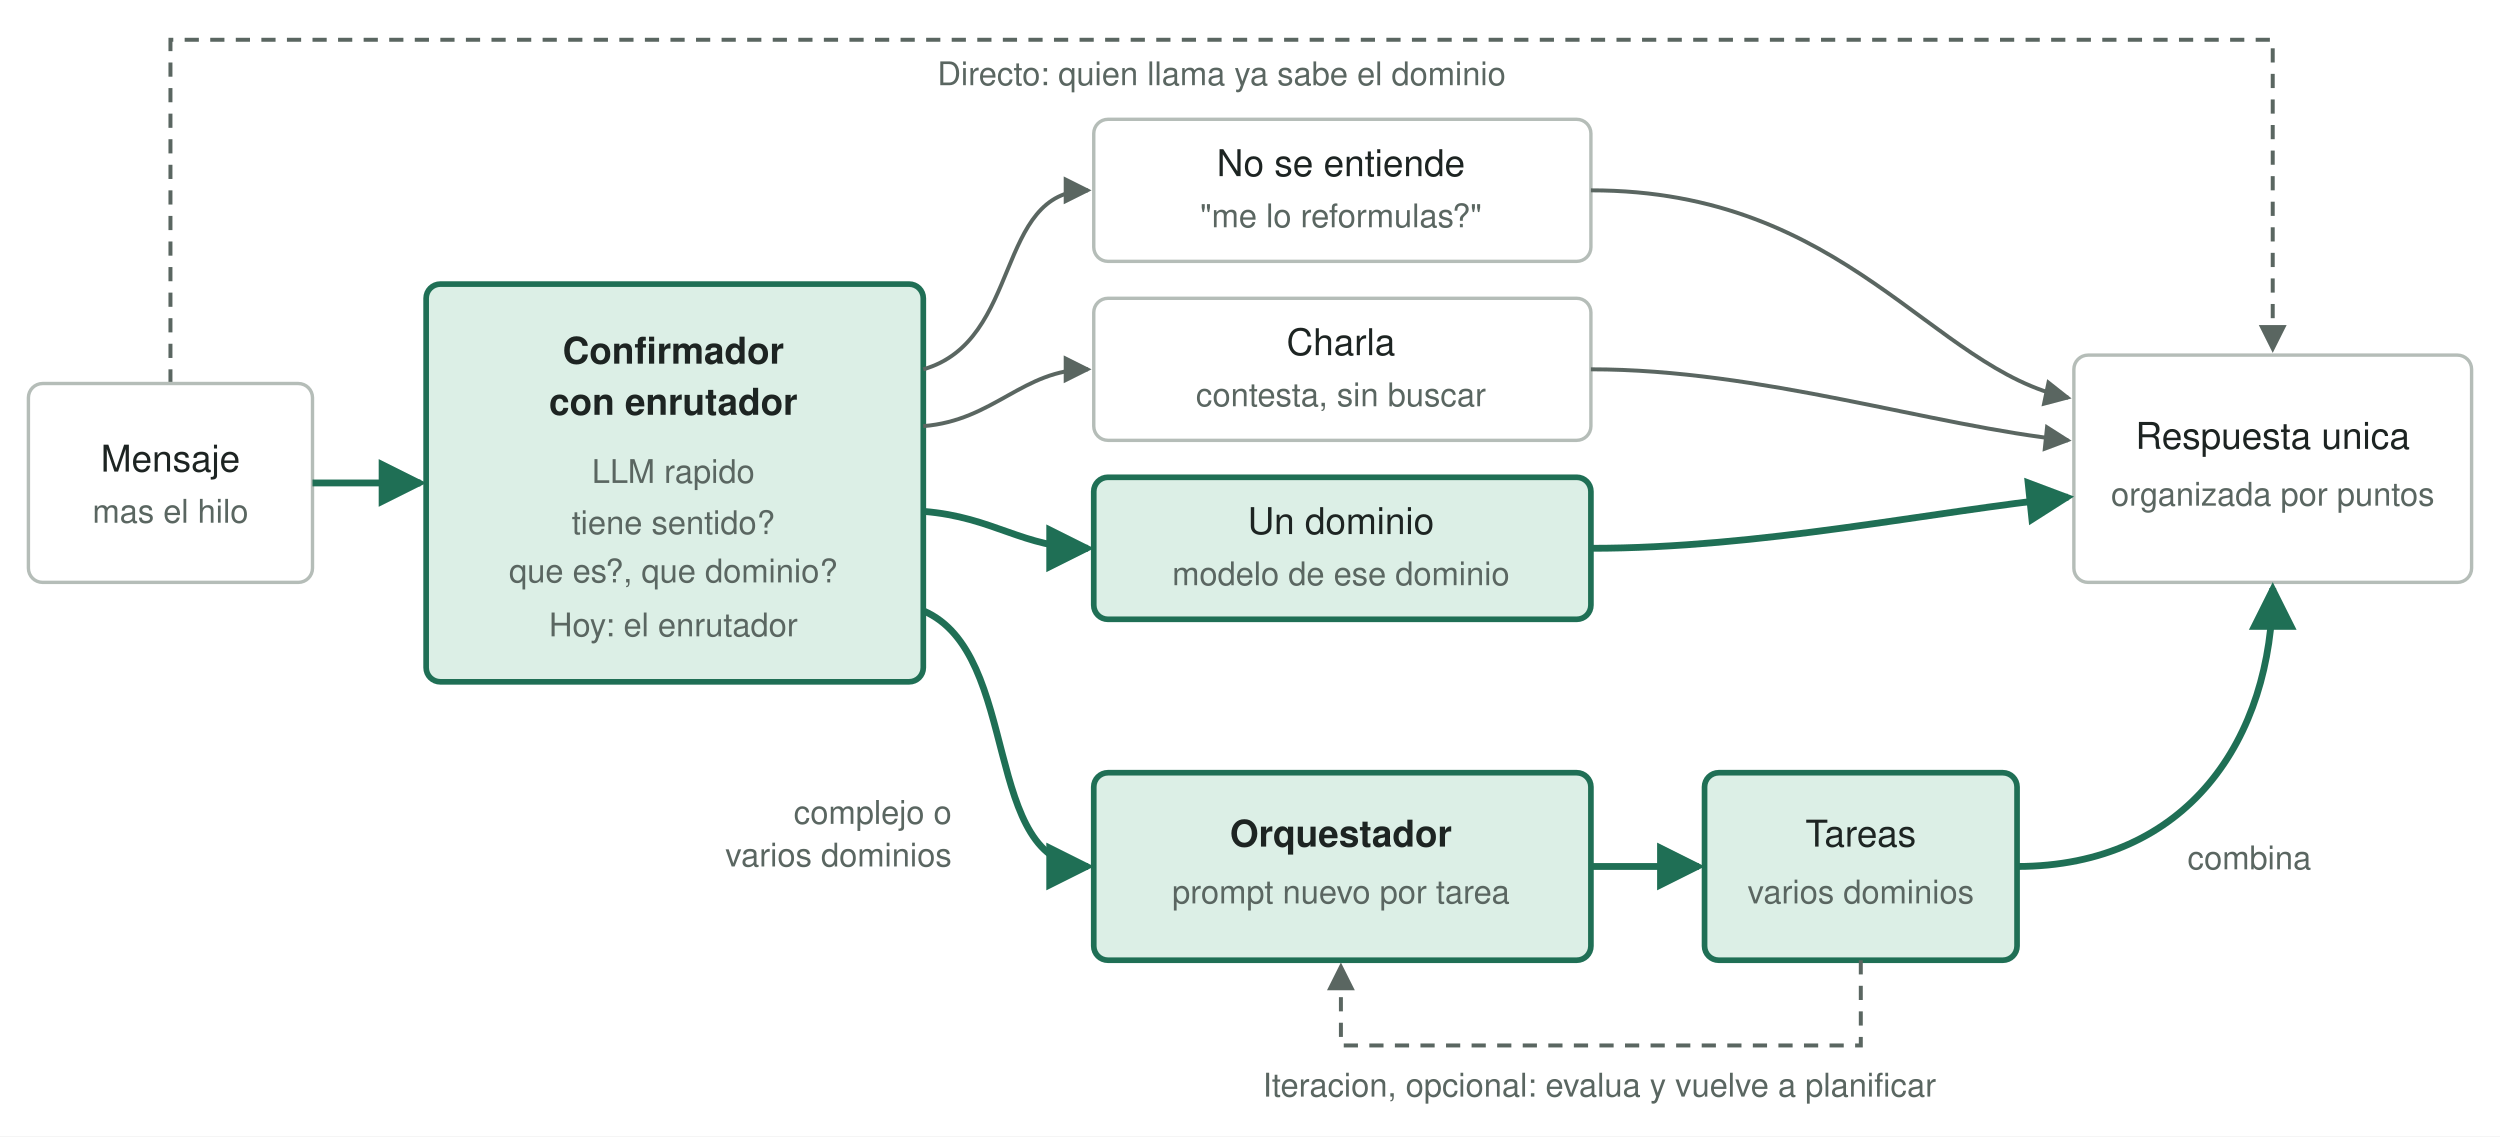
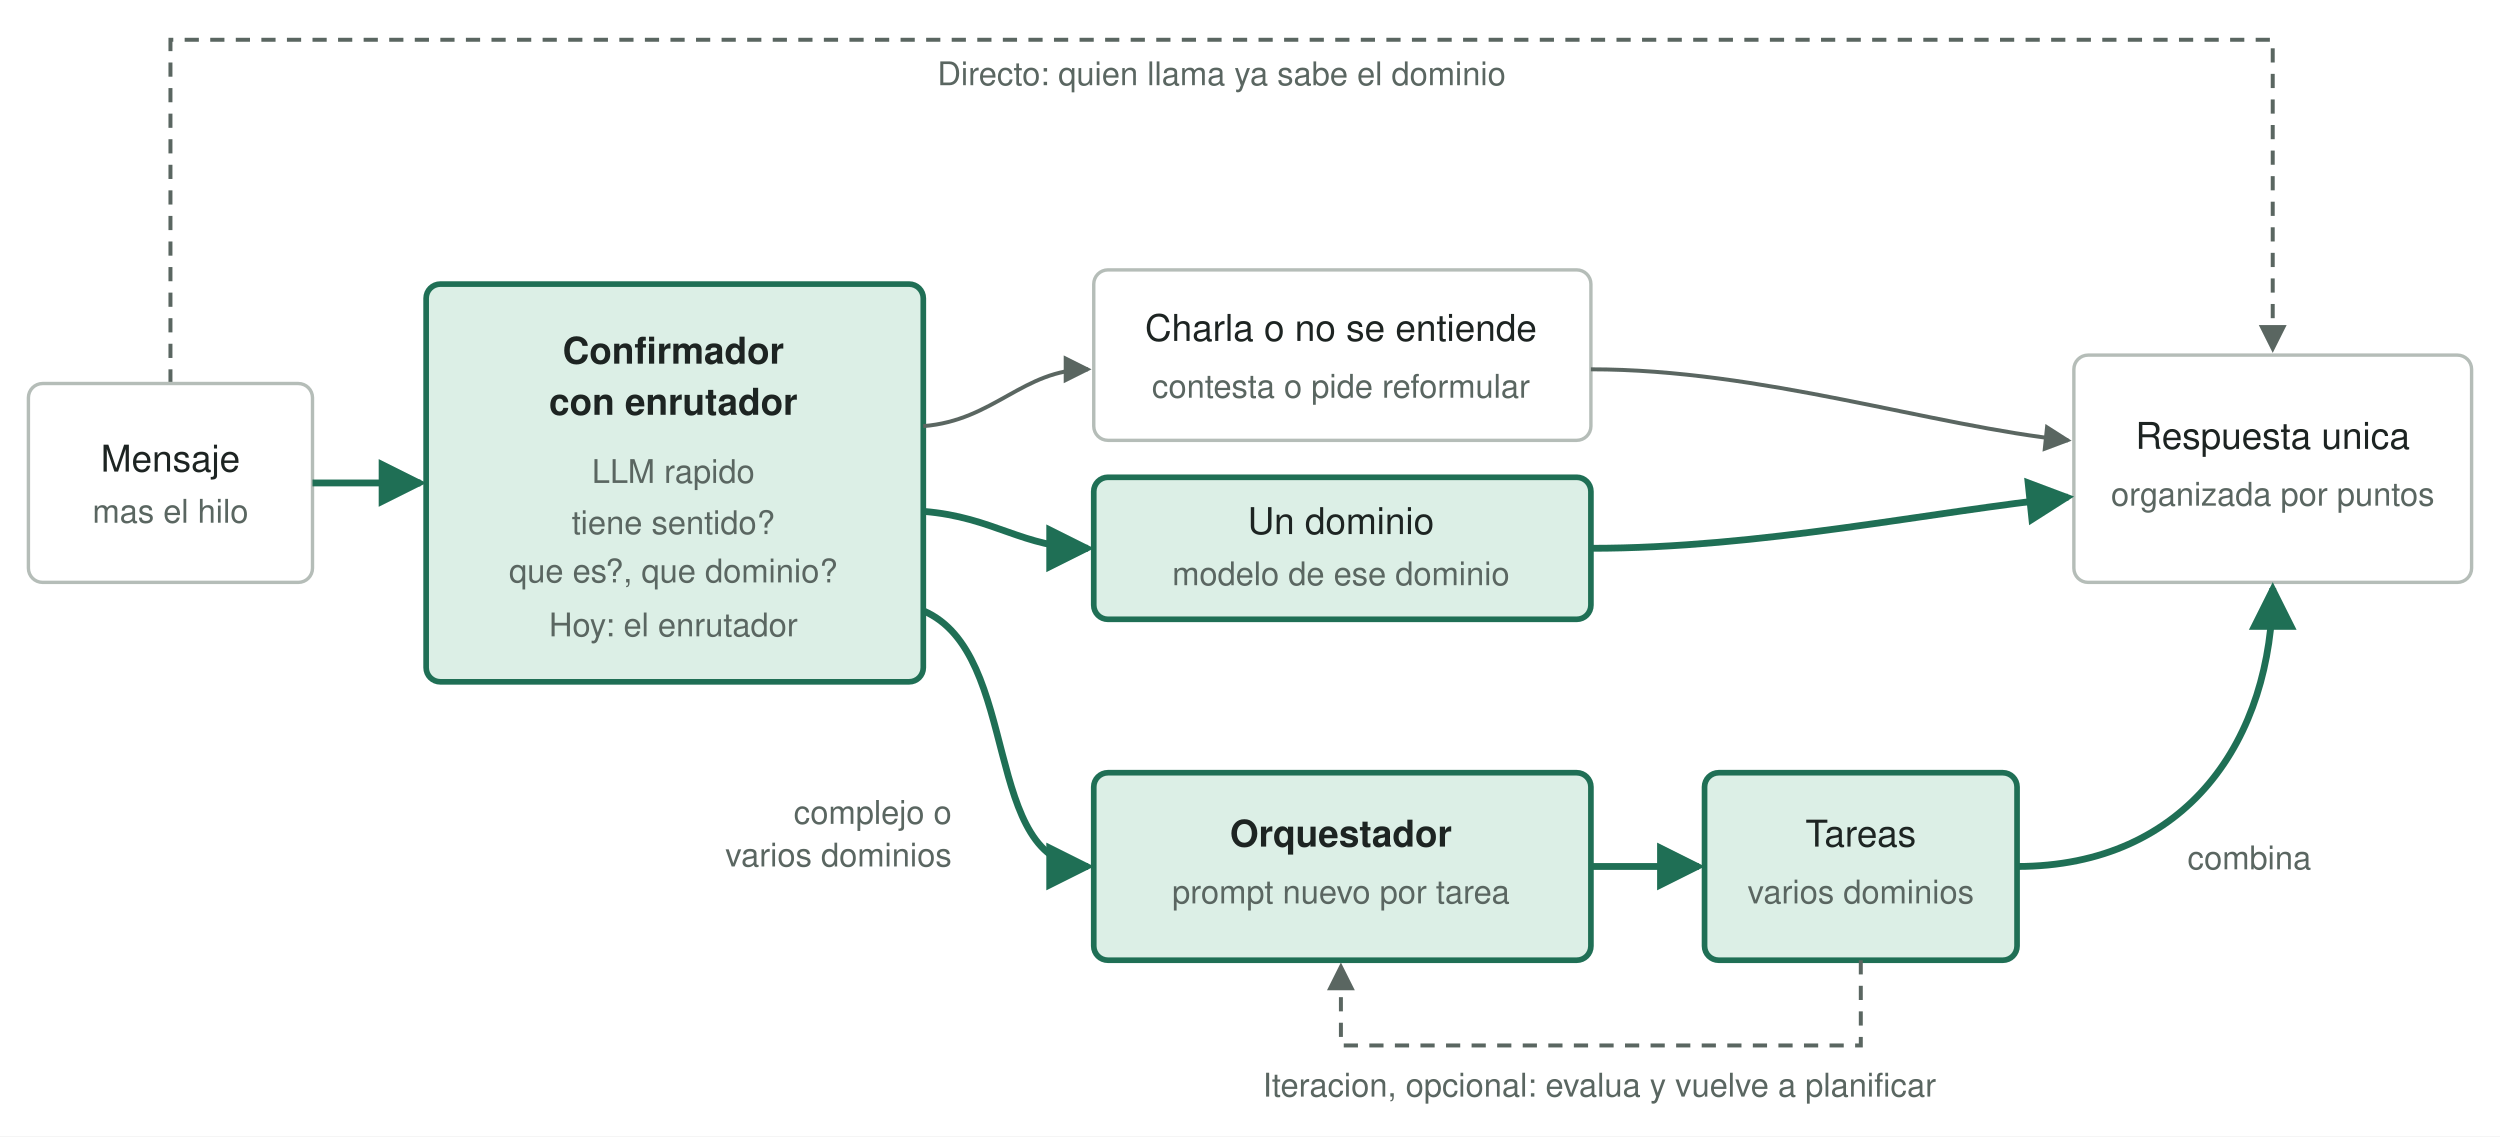
- <svg xmlns="http://www.w3.org/2000/svg" width="880" height="400" viewBox="0 0 880 400" role="img" aria-label="El confirmador con enrutador lee el mensaje y tiene cuatro salidas: pedir que se reformule, charla, un dominio, o pasar al orquestador. El orquestador crea tareas y puede iterar. El modo directo evita todo cuando ya se sabe el dominio.">
+ <svg xmlns="http://www.w3.org/2000/svg" width="880" height="400" viewBox="0 0 880 400" role="img" aria-label="El confirmador con enrutador lee el mensaje y tiene tres salidas: charla o pedir que se reformule, un dominio, o pasar al orquestador. El orquestador crea tareas y puede iterar. El modo directo evita todo cuando ya se sabe el dominio.">
  <style>
text{font-family:Helvetica,Arial,sans-serif;fill:#1d2422;font-size:13px}
.sub{fill:#5a6661;font-size:11.5px}.b{font-weight:700}
.box{fill:#ffffff;stroke:#b5bdb8;stroke-width:1.2}
.core{fill:#dcefe6;stroke:#1f6f55;stroke-width:2}
.ext{fill:#f6e8cb;stroke:#8a5a0b;stroke-width:2}
.edge{stroke:#5a6661;stroke-width:1.4;fill:none}
.main{stroke:#1f6f55;stroke-width:2.4;fill:none}
.dash{stroke:#5a6661;stroke-width:1.4;fill:none;stroke-dasharray:5 4}
.head{fill:#5a6661}.headm{fill:#1f6f55}
</style>
  <rect width="880" height="400" fill="#ffffff" />
  <defs>
    <marker id="m" viewBox="0 0 8 8" refX="7" refY="4" markerWidth="7" markerHeight="7" orient="auto">
      <path class="headm" d="M0 0 8 4 0 8z" />
    </marker>
    <marker id="g" viewBox="0 0 8 8" refX="7" refY="4" markerWidth="7" markerHeight="7" orient="auto">
      <path class="head" d="M0 0 8 4 0 8z" />
    </marker>
  </defs>
  <text class="sub" x="430" y="30" text-anchor="middle">Directo: quien llama ya sabe el dominio</text>
  <path class="dash" marker-end="url(#g)" d="M60 135V14H800V123" />
  <rect class="box" x="10" y="135" width="100" height="70" rx="5" />
  <text x="60" y="166" text-anchor="middle">Mensaje</text>
  <text class="sub" x="60" y="184" text-anchor="middle">mas el hilo</text>
  <rect class="core" x="150" y="100" width="175" height="140" rx="5" />
  <text class="b" x="237" y="128" text-anchor="middle">Confirmador</text>
  <text class="b" x="237" y="146" text-anchor="middle">con enrutador</text>
  <text class="sub" x="237" y="170" text-anchor="middle">LLM rapido</text>
  <text class="sub" x="237" y="188" text-anchor="middle">tiene sentido?</text>
  <text class="sub" x="237" y="205" text-anchor="middle">que es?, que dominio?</text>
  <text class="sub" x="237" y="224" text-anchor="middle">Hoy: el enrutador</text>
-   <rect class="box" x="385" y="42" width="175" height="50" rx="5" />
-   <text x="472" y="62" text-anchor="middle">No se entiende</text>
-   <text class="sub" x="472" y="80" text-anchor="middle">"me lo reformulas?"</text>
-   <rect class="box" x="385" y="105" width="175" height="50" rx="5" />
-   <text x="472" y="125" text-anchor="middle">Charla</text>
-   <text class="sub" x="472" y="143" text-anchor="middle">contesta, sin buscar</text>
+   <rect class="box" x="385" y="95" width="175" height="60" rx="5" />
+   <text x="472" y="120" text-anchor="middle">Charla o no se entiende</text>
+   <text class="sub" x="472" y="140" text-anchor="middle">contesta o pide reformular</text>
  <rect class="core" x="385" y="168" width="175" height="50" rx="5" />
  <text x="472" y="188" text-anchor="middle">Un dominio</text>
  <text class="sub" x="472" y="206" text-anchor="middle">modelo de ese dominio</text>
  <rect class="core" x="385" y="272" width="175" height="66" rx="5" />
  <text class="b" x="472" y="298" text-anchor="middle">Orquestador</text>
  <text class="sub" x="472" y="318" text-anchor="middle">prompt nuevo por tarea</text>
  <rect class="core" x="600" y="272" width="110" height="66" rx="5" />
  <text x="655" y="298" text-anchor="middle">Tareas</text>
  <text class="sub" x="655" y="318" text-anchor="middle">varios dominios</text>
  <rect class="box" x="730" y="125" width="140" height="80" rx="5" />
  <text x="800" y="158" text-anchor="middle">Respuesta unica</text>
  <text class="sub" x="800" y="178" text-anchor="middle">organizada por puntos</text>
  <path class="main" marker-end="url(#m)" d="M110 170H148" />
-   <path class="edge" marker-end="url(#g)" d="M325 130C360 120 350 67 383 67" />
  <path class="edge" marker-end="url(#g)" d="M325 150C350 148 360 130 383 130" />
  <path class="main" marker-end="url(#m)" d="M325 180C350 182 360 193 383 193" />
  <path class="main" marker-end="url(#m)" d="M325 215C360 230 345 305 383 305" />
  <text class="sub" x="335" y="290" text-anchor="end">complejo o</text>
  <text class="sub" x="335" y="305" text-anchor="end">varios dominios</text>
-   <path class="edge" marker-end="url(#g)" d="M560 67C650 67 680 130 728 140" />
  <path class="edge" marker-end="url(#g)" d="M560 130C620 130 680 150 728 155" />
  <path class="main" marker-end="url(#m)" d="M560 193C620 193 680 180 728 175" />
  <path class="main" marker-end="url(#m)" d="M560 305H598" />
  <path class="main" marker-end="url(#m)" d="M710 305C770 305 800 260 800 207" />
  <text class="sub" x="770" y="306">combina</text>
  <path class="dash" marker-end="url(#g)" d="M655 338V368H472V340" />
  <text class="sub" x="563" y="386" text-anchor="middle">Iteracion, opcional: evalua y vuelve a planificar</text>
</svg>
